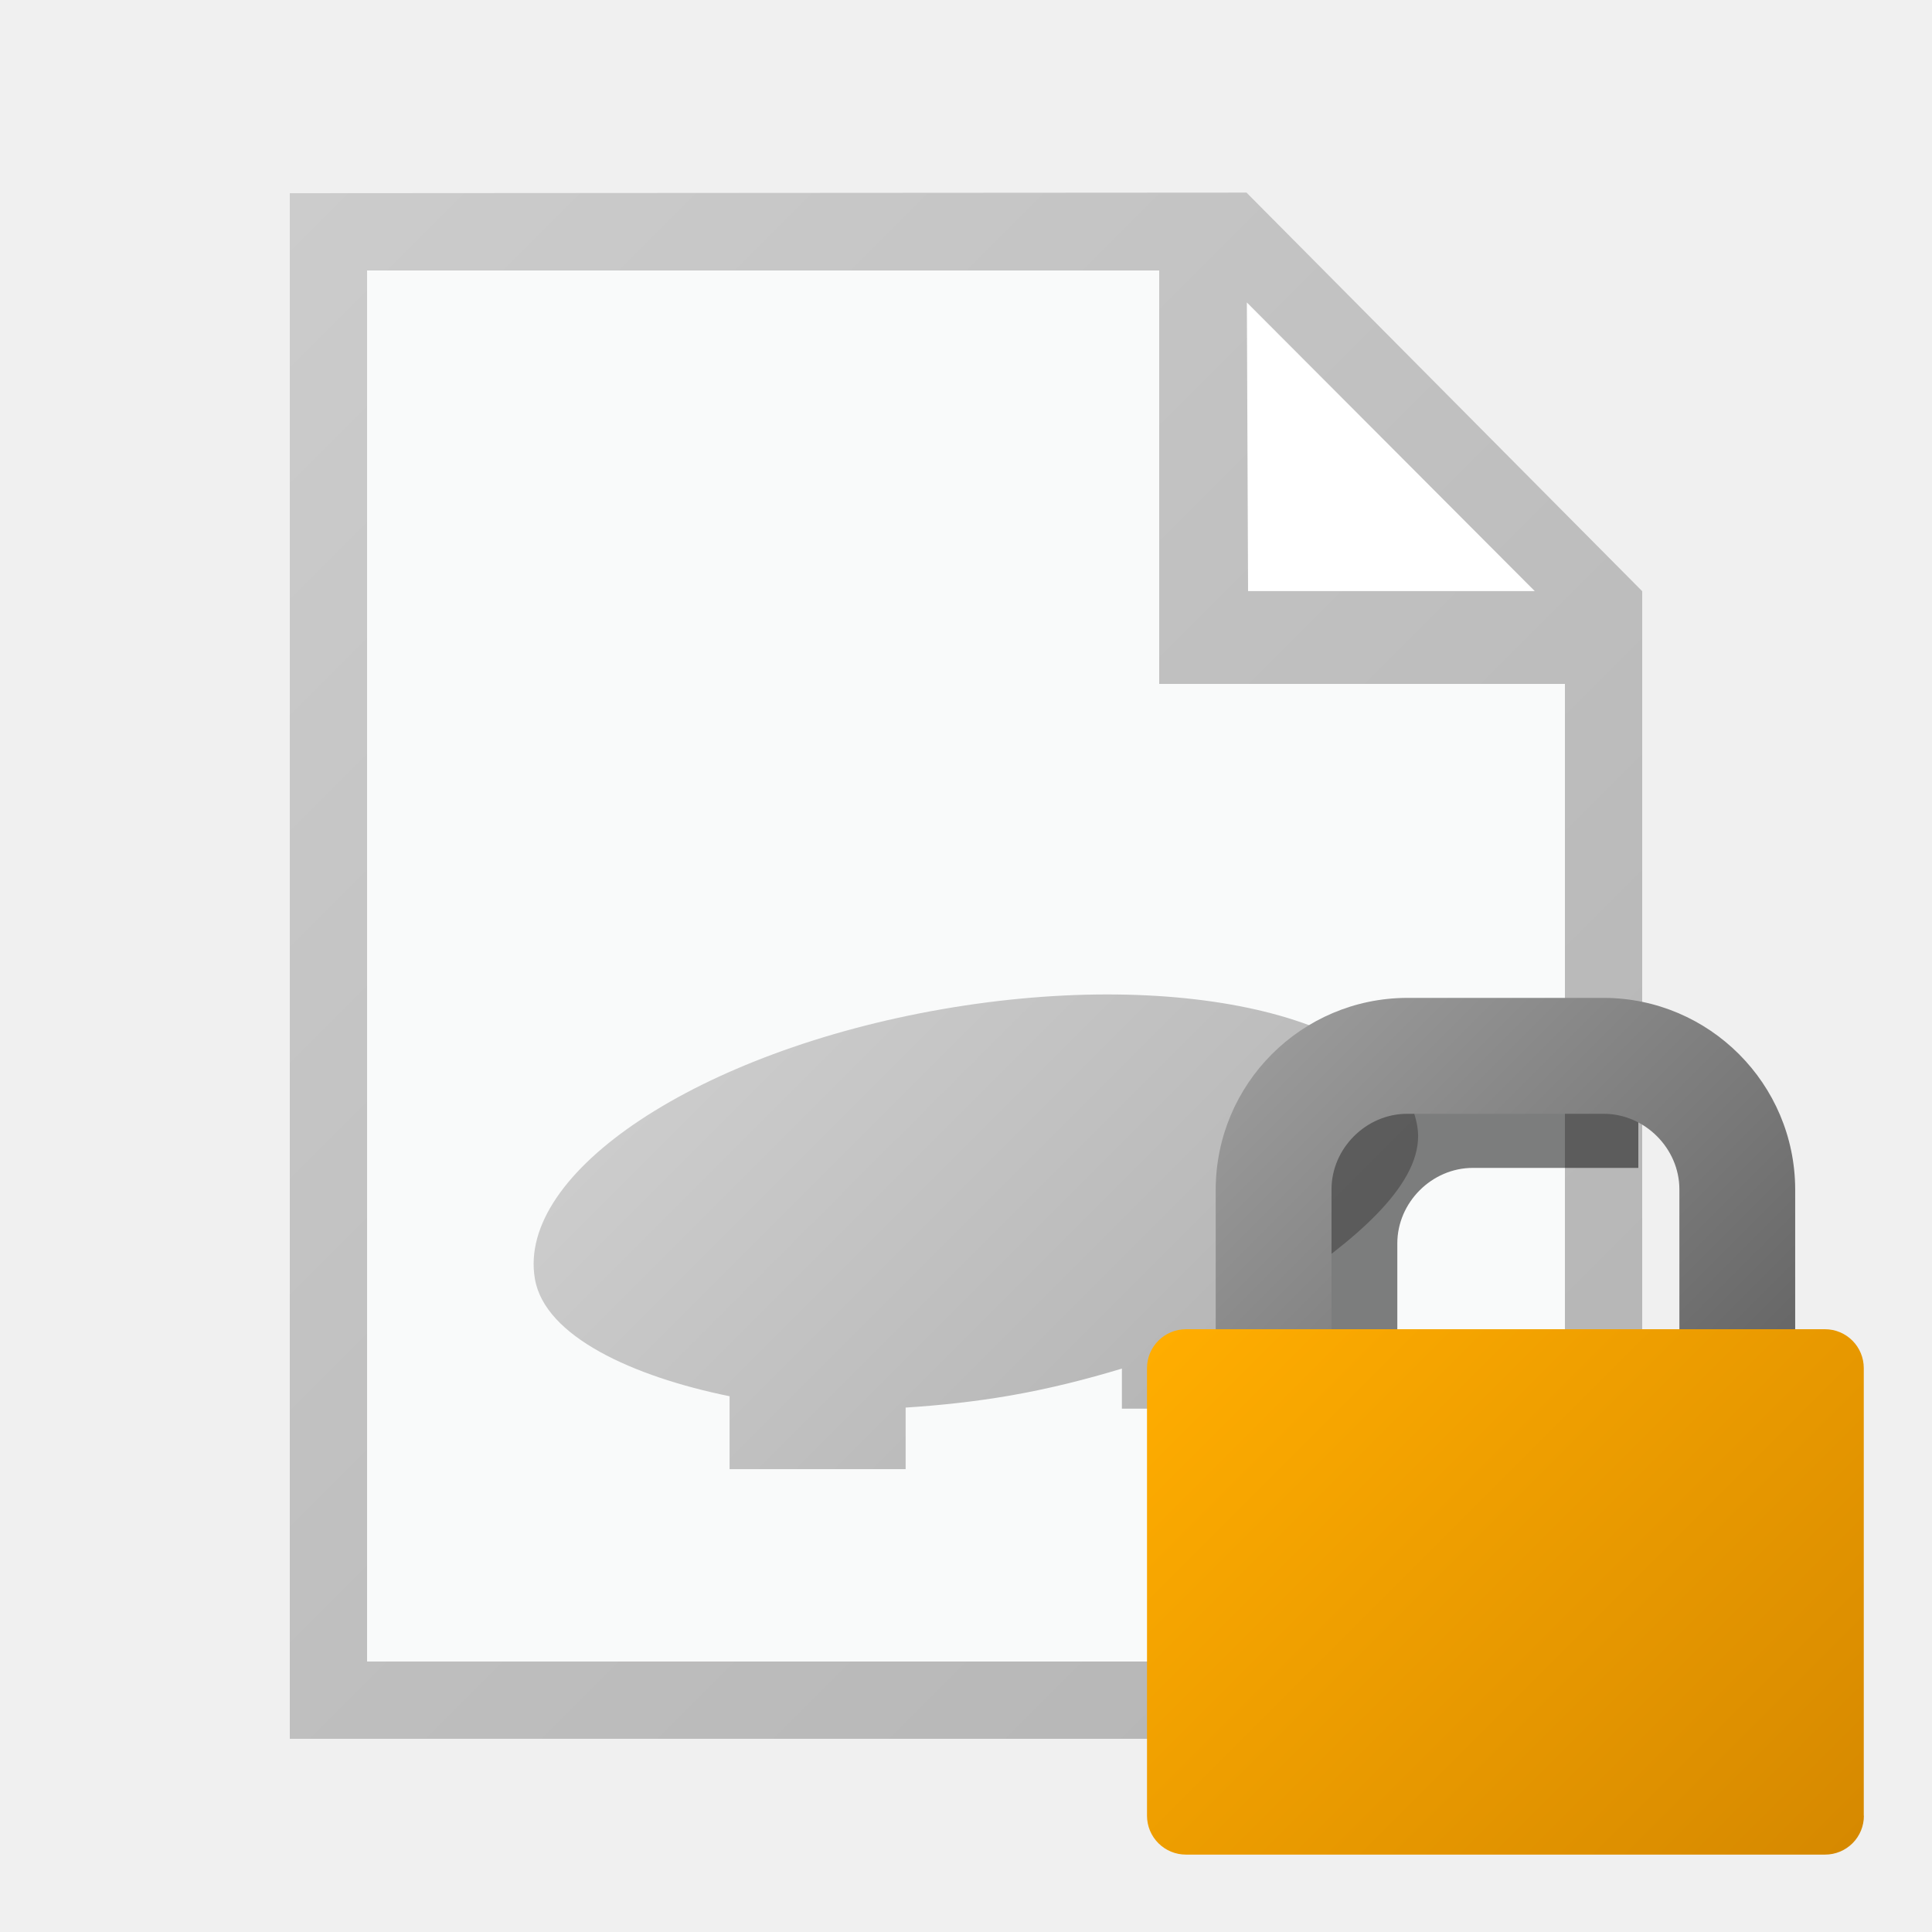
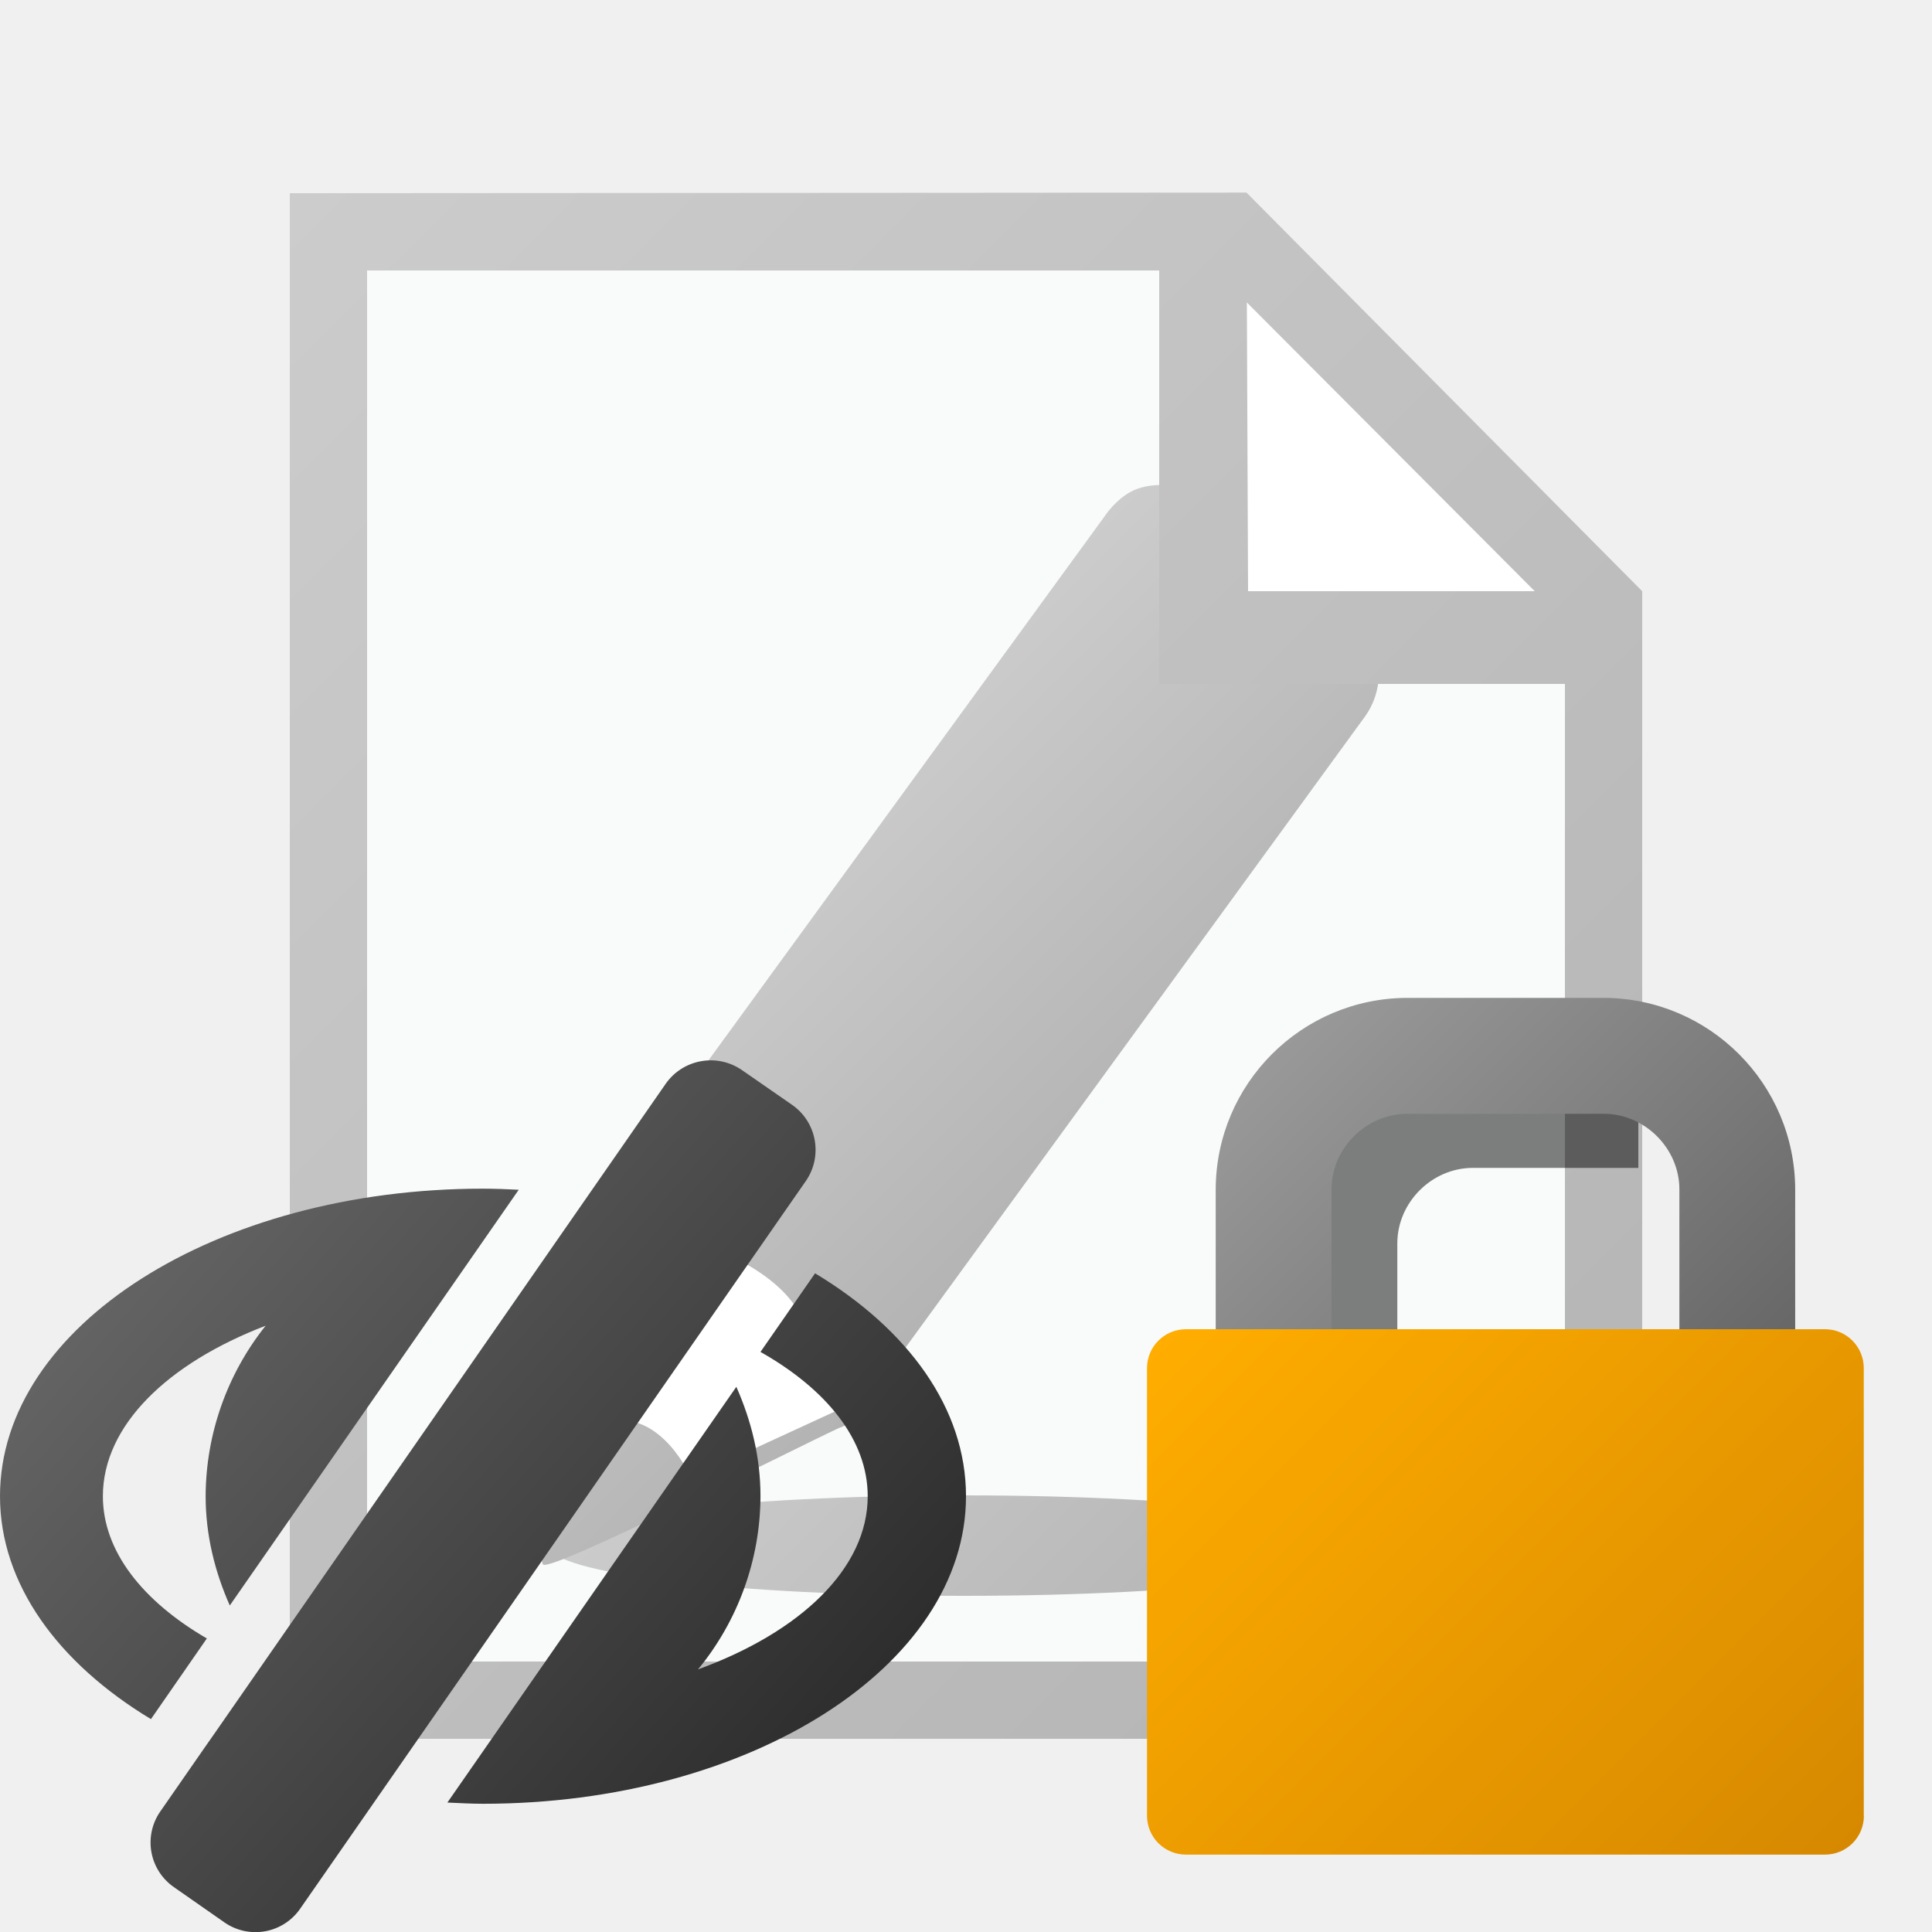
- <svg xmlns="http://www.w3.org/2000/svg" width="16" height="16" viewBox="0 0 16 16">
+ <svg xmlns="http://www.w3.org/2000/svg" width="18" height="18" viewBox="0 0 16 16">
  <path fill="#FFF" d="M13.12 4.96v9.12H2.88V1.92h7.296l2.944 3.04z" />
  <path fill="#F9FAFA" d="M13.12 4.96v9.12H2.88V1.92h7.296l2.944 3.04z" />
-   <path fill="#FFF" d="M9.984 2.08l.256 3.2 2.88-.32-3.136-2.88z" />
-   <linearGradient id="a" gradientUnits="userSpaceOnUse" x1="17544.699" y1="25898.07" x2="17919.697" y2="26273.068" gradientTransform="matrix(.032 0 0 .032 -560.248 -825.92)">
+   <linearGradient id="a" gradientUnits="userSpaceOnUse" x1="9245.242" y1="-13232.848" x2="9353.533" y2="-13341.139" gradientTransform="matrix(.032 0 0 -.032 -289.596 -412.384)">
    <stop offset="0" stop-color="#ccc" />
    <stop offset="1" stop-color="#b3b3b3" />
  </linearGradient>
-   <path fill="url(#a)" d="M10.323 1.595L2.4 1.6v12.8h11.2V4.896l-3.276-3.3v-.001zm2.387 3.3h-2.374l-.01-2.39 2.384 2.39zm.25 8.865H3.04V2.24H9.6v3.424h3.36v8.096z" />
-   <linearGradient id="b" gradientUnits="userSpaceOnUse" x1="6.317" y1="8.169" x2="10.272" y2="12.124">
+   <ellipse fill="url(#a)" cx="7.984" cy="12.8" rx="3.44" ry=".416" />
+   <path fill="#FFF" d="M4.697 12.68l-.043-1.014.388-1.615s1.164-.561 1.681.15.345 1.486.345 1.486l-2.371.993z" />
+   <linearGradient id="b" gradientUnits="userSpaceOnUse" x1="9242.963" y1="-13112.857" x2="9327.49" y2="-13197.385" gradientTransform="matrix(.032 0 0 -.032 -289.596 -412.384)">
    <stop offset="0" stop-color="#ccc" />
    <stop offset="1" stop-color="#b3b3b3" />
  </linearGradient>
-   <path fill="url(#b)" d="M11.737 9.324c-.153-.885-1.913-1.317-3.931-.967S4.277 9.708 4.43 10.592c.082.476.812.808 1.612.971v.604H7.5v-.51c.279-.018.566-.048.862-.099.328-.057.635-.135.929-.224v.332h1.438V10.6c.574-.395 1.083-.848 1.008-1.276z" />
+   <path fill="url(#b)" d="M11.306 5.096s.065-.2-.563-.657c-.628-.457-.9-.414-.9-.414-.339-.026-.478-.01-.661.204l-4.291 5.893a.274.274 0 0 0-.044.089h-.011s-.427 2.683-.338 2.746c.08.057 2.037-.938 2.45-1.131a.25.25 0 0 0 .068-.033h.001a.308.308 0 0 0 .073-.071l4.217-5.792c.258-.366-.001-.834-.001-.834zm-5.583 7.142s-.243-.565-.688-.465l-.238.322.354-1.922c.35.023.621.108.785.175.231.099.514.257.66.485.34.531.421.809.421.809l-1.294.596z" />
+   <path fill="#FFF" d="M9.984 2.08l.256 3.2 2.88-.32-3.136-2.88z" />
+   <linearGradient id="c" gradientUnits="userSpaceOnUse" x1="9086.826" y1="-12975.065" x2="9461.826" y2="-13350.065" gradientTransform="matrix(.032 0 0 -.032 -289.596 -412.384)">
+     <stop offset="0" stop-color="#ccc" />
+     <stop offset="1" stop-color="#b3b3b3" />
+   </linearGradient>
+   <path fill="url(#c)" d="M10.323 1.595L2.4 1.6v12.8h11.2V4.896l-3.277-3.301zm2.387 3.301h-2.374l-.01-2.391 2.384 2.391zm.25 8.864H3.04V2.24H9.6v3.424h3.36v8.096z" />
  <path opacity=".5" d="M13.568 11.456h-1.996v-1.159c0-.339.286-.625.625-.625h1.371v-.96h-1.371a1.59 1.59 0 0 0-1.586 1.585v1.159h-.246a.322.322 0 0 0-.322.322v2.59h3.525v-2.912z" />
-   <linearGradient id="c" gradientUnits="userSpaceOnUse" x1="9090.594" y1="-12766.273" x2="9196.402" y2="-12872.082" gradientTransform="matrix(.032 0 0 -.032 -280.124 -400.032)">
+   <linearGradient id="d" gradientUnits="userSpaceOnUse" x1="9386.605" y1="-13152.267" x2="9492.414" y2="-13258.075" gradientTransform="matrix(.032 0 0 -.032 -289.596 -412.384)">
    <stop offset="0" stop-color="#999" />
    <stop offset="1" stop-color="#666" />
  </linearGradient>
-   <path fill="url(#c)" d="M11.027 11.168V9.85c0-.34.287-.626.626-.626h1.629c.339 0 .626.286.626.626v1.318h.959V9.85a1.59 1.59 0 0 0-1.585-1.586h-1.629a1.59 1.59 0 0 0-1.585 1.586v1.318h.959z" />
-   <linearGradient id="d" gradientUnits="userSpaceOnUse" x1="9066.051" y1="-12835.561" x2="9220.906" y2="-12990.417" gradientTransform="matrix(.032 0 0 -.032 -280.124 -400.032)">
+   <path fill="url(#d)" d="M11.027 11.168V9.85c0-.34.287-.626.626-.626h1.629c.339 0 .626.286.626.626v1.318h.959V9.85a1.59 1.59 0 0 0-1.585-1.586h-1.629a1.59 1.59 0 0 0-1.585 1.586v1.318h.959z" />
+   <linearGradient id="e" gradientUnits="userSpaceOnUse" x1="9362.063" y1="-13221.554" x2="9516.918" y2="-13376.409" gradientTransform="matrix(.032 0 0 -.032 -289.596 -412.384)">
    <stop offset="0" stop-color="#ffad00" />
    <stop offset="1" stop-color="#d68900" />
  </linearGradient>
-   <path fill="url(#d)" d="M15.436 15.037a.321.321 0 0 1-.322.322H9.822a.322.322 0 0 1-.323-.322V11.33c0-.178.145-.322.323-.322h5.291c.179 0 .322.145.322.322v3.707z" />
+   <path fill="url(#e)" d="M15.436 15.037a.321.321 0 0 1-.322.322H9.822a.322.322 0 0 1-.323-.322V11.33c0-.178.145-.322.323-.322h5.291c.179 0 .322.145.322.322v3.707z" />
+   <linearGradient id="f" gradientUnits="userSpaceOnUse" x1="1.461" y1="10.132" x2="6.545" y2="14.652">
+     <stop offset="0" stop-color="#636363" />
+     <stop offset="1" stop-color="#2e2e2e" />
+   </linearGradient>
+   <path fill="url(#f)" d="M8 12.391c0 1.406-1.791 2.547-4 2.547-.1 0-.197-.006-.295-.01l2.393-3.443c.123.278.2.581.2.906a2.27 2.27 0 0 1-.517 1.434c.848-.309 1.405-.836 1.405-1.434 0-.465-.34-.885-.888-1.195l.452-.651c.769.463 1.25 1.117 1.25 1.846zm-7.148 0c0-.584.534-1.1 1.348-1.412a2.276 2.276 0 0 0-.497 1.412c0 .324.077.627.2.905l2.393-3.443A5.815 5.815 0 0 0 4 9.844c-2.209 0-4 1.139-4 2.547 0 .727.481 1.382 1.25 1.846l.463-.668c-.531-.309-.861-.722-.861-1.178zM6.56 9.15l-.417-.289a.455.455 0 0 0-.629.113l-.646.93-1.416 2.039-1.663 2.395-.093.133-.368.53a.45.45 0 0 0 .113.628l.417.291a.45.45 0 0 0 .628-.113L6.674 9.78a.454.454 0 0 0-.114-.63z" />
</svg>
